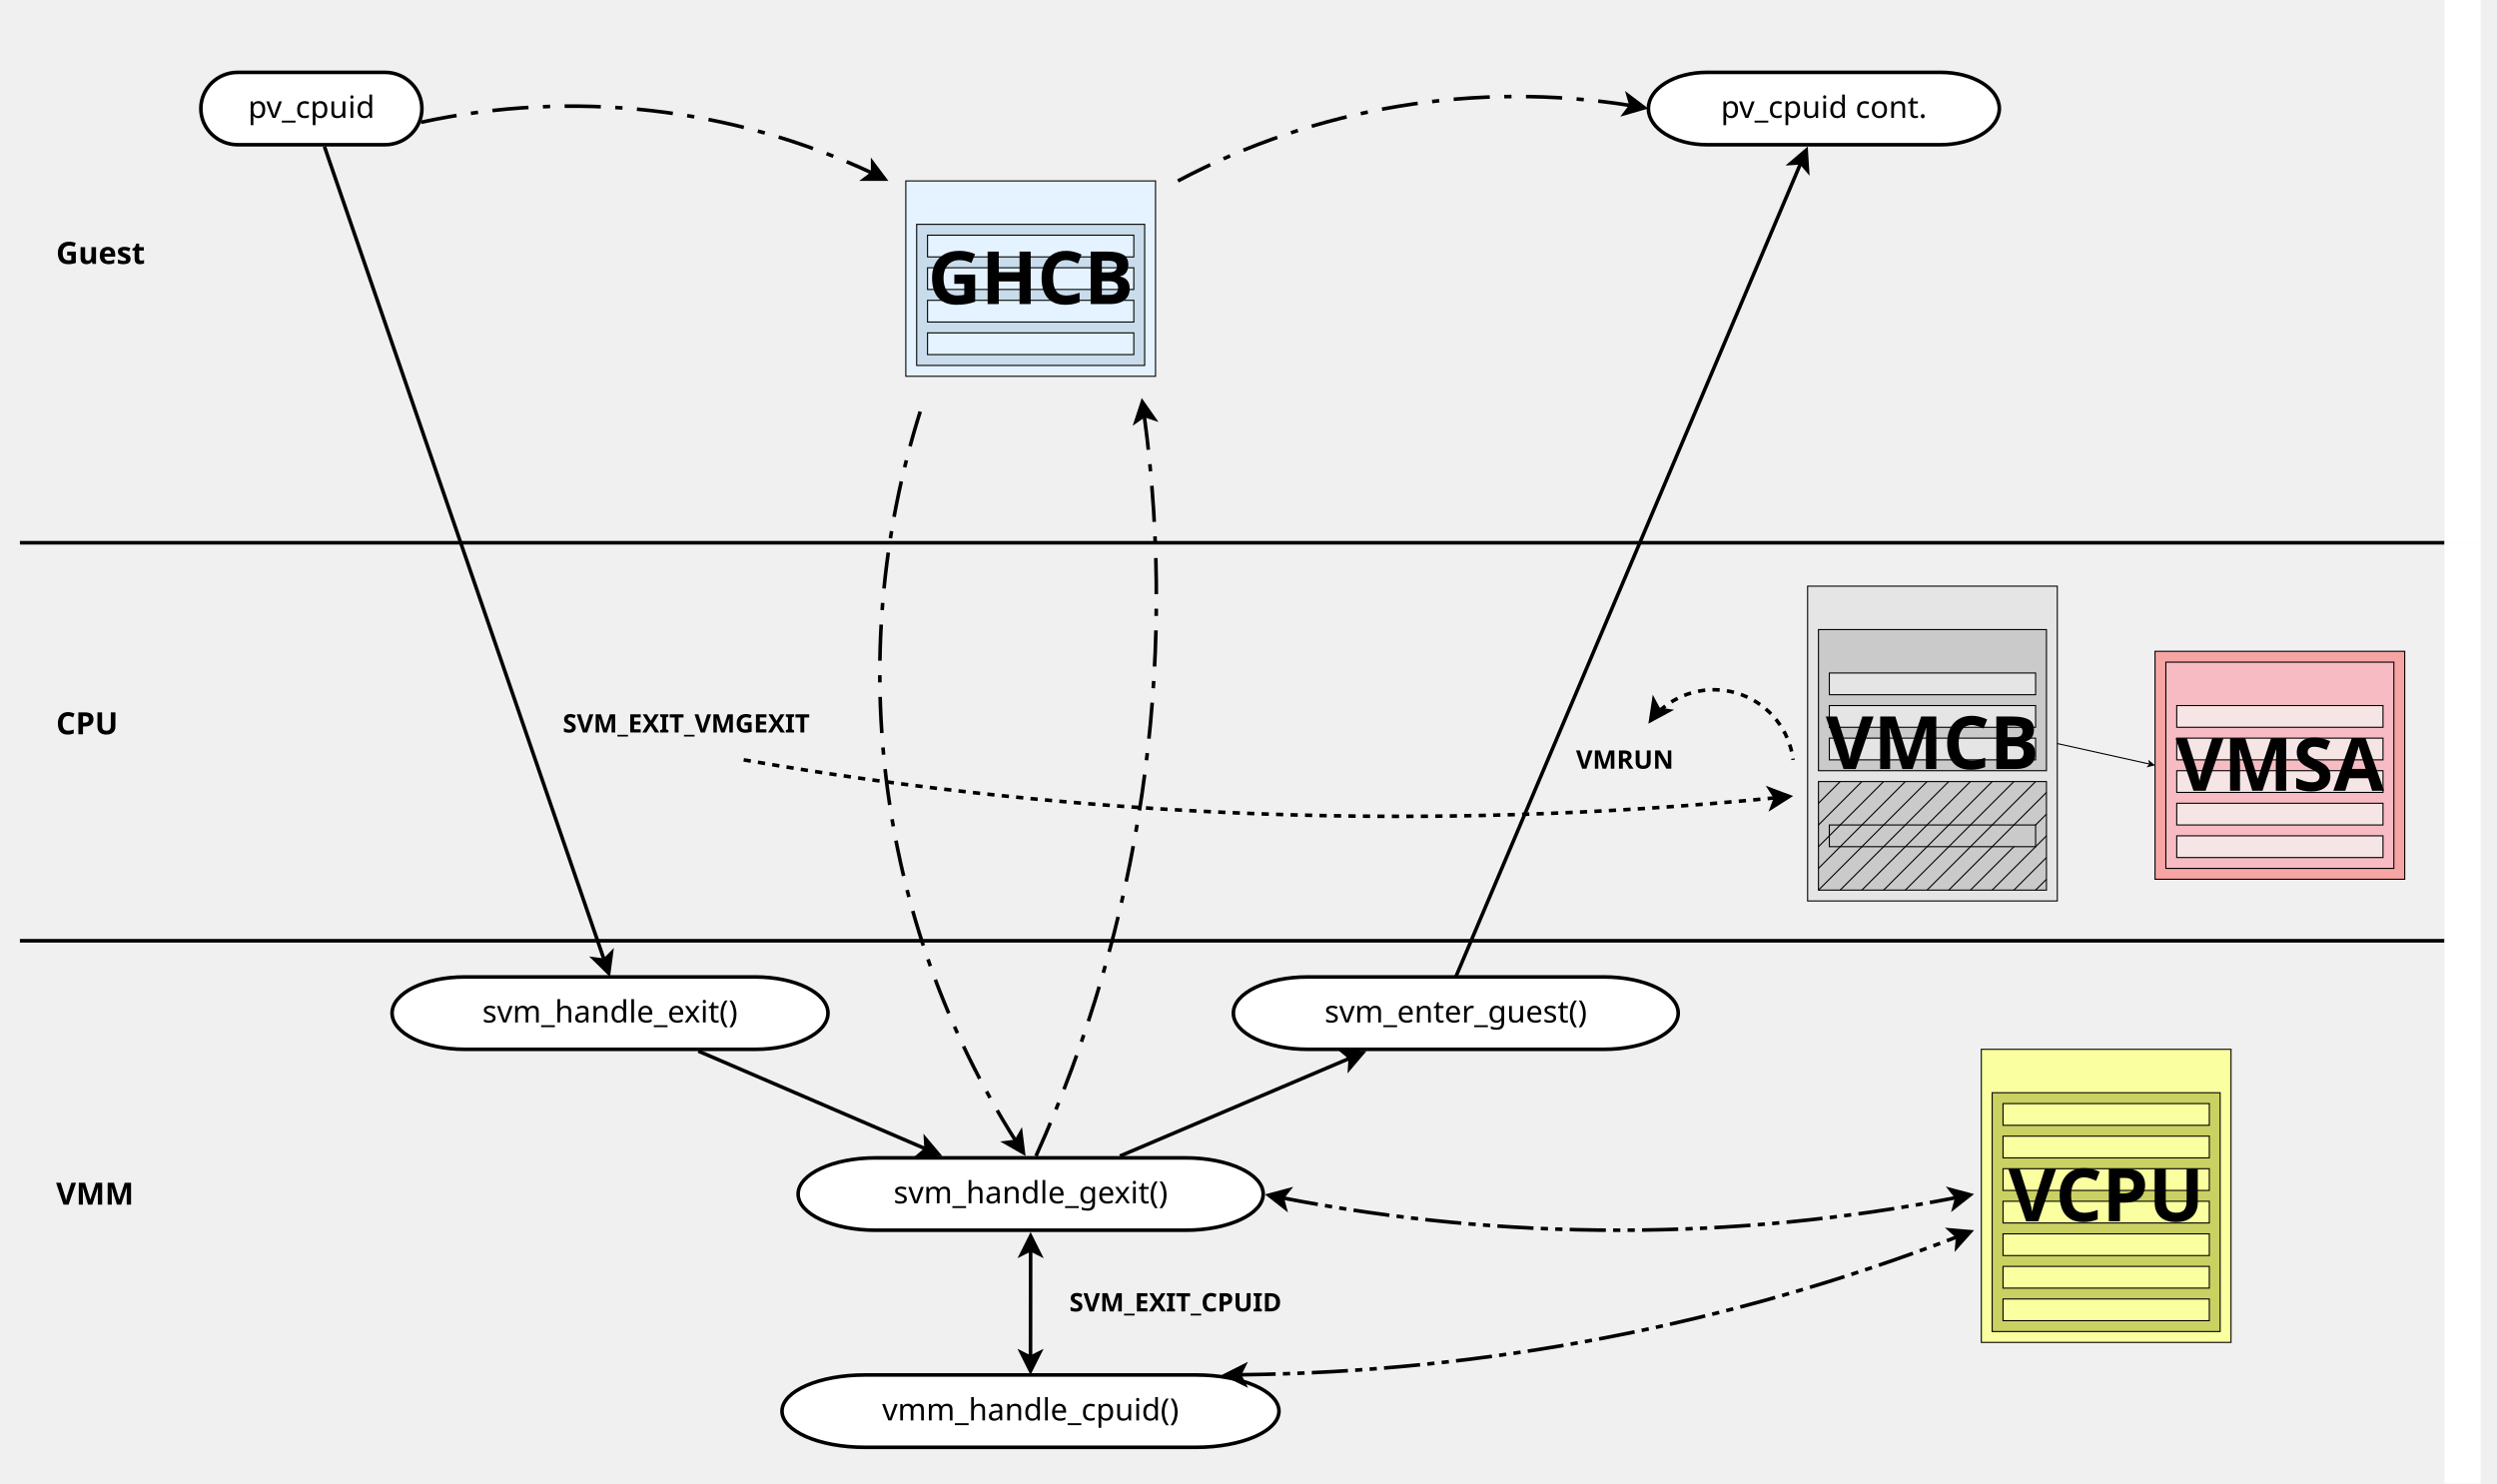
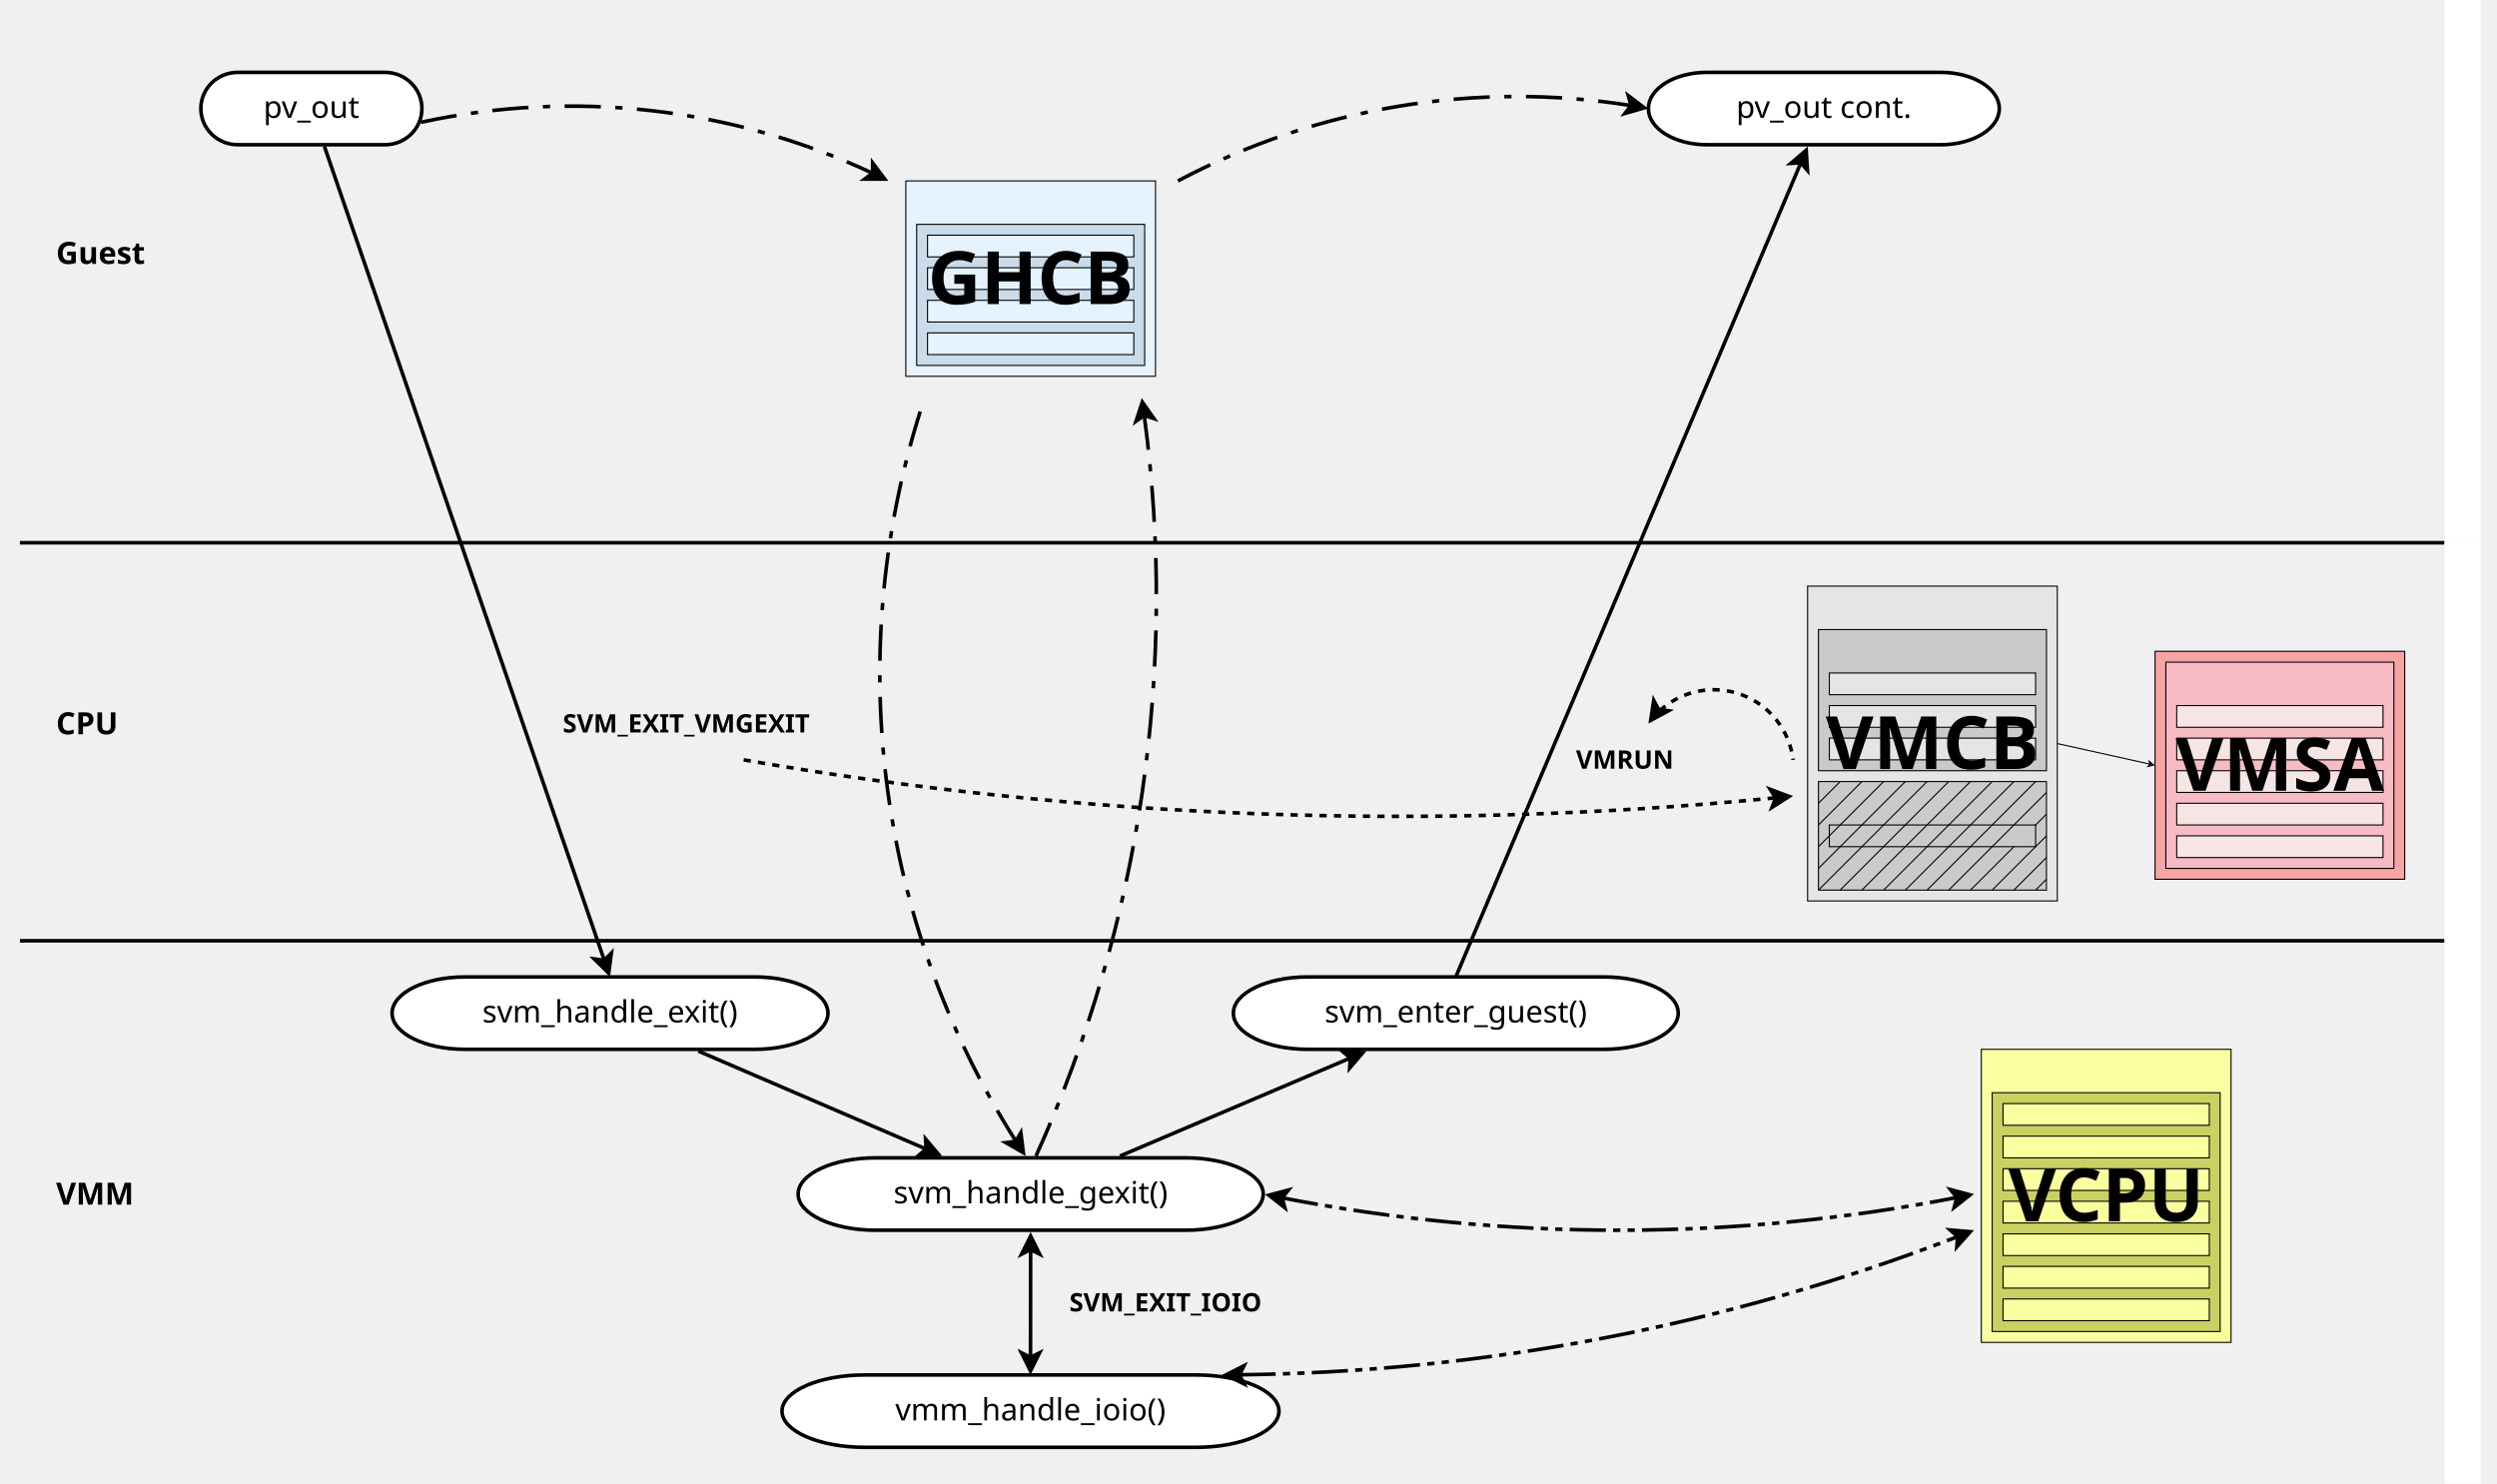
<svg xmlns="http://www.w3.org/2000/svg" width="69cm" height="41cm" viewBox="-2 0 1362 820">
  <defs />
  <g id="Background">
    <text font-size="16.933" style="fill: #000000; fill-opacity: 1; stroke: none;text-anchor:start;font-family:sans-serif;font-style:normal;font-weight:700" x="20" y="405.862">
      <tspan x="20" y="405.862">CPU</tspan>
    </text>
    <text font-size="16.933" style="fill: #000000; fill-opacity: 1; stroke: none;text-anchor:start;font-family:sans-serif;font-style:normal;font-weight:700" x="20" y="665.862">
      <tspan x="20" y="665.862">VMM</tspan>
    </text>
    <text font-size="16.933" style="fill: #000000; fill-opacity: 1; stroke: none;text-anchor:start;font-family:sans-serif;font-style:normal;font-weight:700" x="20" y="145.862">
      <tspan x="20" y="145.862">Guest</tspan>
    </text>
    <g>
      <path style="fill: #ffffff; fill-opacity: 1; stroke-opacity: 1; stroke-width: 2; stroke: #000000" fill-rule="evenodd" d="M 120.362 40 L 201.813,40 C 213.058,40 222.175,48.954 222.175,60 C 222.175,71.046 213.058,80 201.813,80 L 120.362,80 C 109.117,80 100,71.046 100,60 C 100,48.954 109.117,40 120.362,40z" />
      <text font-size="16.933" style="fill: #000000; fill-opacity: 1; stroke: none;text-anchor:middle;font-family:sans-serif;font-style:normal;font-weight:normal" x="161.088" y="65.135">
-         <tspan x="161.088" y="65.135">pv_cpuid</tspan>
+         <tspan x="161.088" y="65.135">pv_out</tspan>
      </text>
    </g>
    <g>
      <path style="fill: #ffffff; fill-opacity: 1; stroke-opacity: 1; stroke-width: 2; stroke: #000000" fill-rule="evenodd" d="M 245.838 540 L 406.438,540 C 428.612,540 446.588,548.954 446.588,560 C 446.588,571.046 428.612,580 406.438,580 L 245.838,580 C 223.664,580 205.688,571.046 205.688,560 C 205.688,548.954 223.664,540 245.838,540z" />
      <text font-size="16.933" style="fill: #000000; fill-opacity: 1; stroke: none;text-anchor:middle;font-family:sans-serif;font-style:normal;font-weight:normal" x="326.138" y="565.135">
        <tspan x="326.138" y="565.135">svm_handle_exit()</tspan>
      </text>
    </g>
    <g>
      <path style="fill: #ffffff; fill-opacity: 1; stroke-opacity: 1; stroke-width: 2; stroke: #000000" fill-rule="evenodd" d="M 711.613 540 L 875.513,540 C 898.143,540 916.488,548.954 916.488,560 C 916.488,571.046 898.143,580 875.513,580 L 711.613,580 C 688.983,580 670.638,571.046 670.638,560 C 670.638,548.954 688.983,540 711.613,540z" />
      <text font-size="16.933" style="fill: #000000; fill-opacity: 1; stroke: none;text-anchor:middle;font-family:sans-serif;font-style:normal;font-weight:normal" x="793.563" y="565.135">
        <tspan x="793.563" y="565.135">svm_enter_guest()</tspan>
      </text>
    </g>
    <g>
      <path style="fill: #ffffff; fill-opacity: 1; stroke-opacity: 1; stroke-width: 2; stroke: #000000" fill-rule="evenodd" d="M 466.963 760 L 650.063,760 C 675.344,760 695.838,768.954 695.838,780 C 695.838,791.046 675.344,800 650.063,800 L 466.963,800 C 441.682,800 421.188,791.046 421.188,780 C 421.188,768.954 441.682,760 466.963,760z" />
      <text font-size="16.933" style="fill: #000000; fill-opacity: 1; stroke: none;text-anchor:middle;font-family:sans-serif;font-style:normal;font-weight:normal" x="558.513" y="785.135">
-         <tspan x="558.513" y="785.135">vmm_handle_cpuid()</tspan>
+         <tspan x="558.513" y="785.135">vmm_handle_ioio()</tspan>
      </text>
    </g>
    <g>
      <path style="fill: #ffffff; fill-opacity: 1; stroke-opacity: 1; stroke-width: 2; stroke: #000000" fill-rule="evenodd" d="M 932.325 40 L 1061.62,40 C 1079.48,40 1093.95,48.954 1093.95,60 C 1093.95,71.046 1079.48,80 1061.62,80 L 932.325,80 C 914.472,80 900,71.046 900,60 C 900,48.954 914.472,40 932.325,40z" />
      <text font-size="16.933" style="fill: #000000; fill-opacity: 1; stroke: none;text-anchor:middle;font-family:sans-serif;font-style:normal;font-weight:normal" x="996.975" y="65.135">
-         <tspan x="996.975" y="65.135">pv_cpuid cont.</tspan>
+         <tspan x="996.975" y="65.135">pv_out cont.</tspan>
      </text>
    </g>
    <line style="fill: none; stroke-opacity: 1; stroke-width: 2; stroke: #000000" x1="0" y1="520" x2="1340" y2="520" />
    <line style="fill: none; stroke-opacity: 1; stroke-width: 2; stroke: #000000" x1="0" y1="300" x2="1340" y2="300" />
    <g>
      <path style="fill: #ffffff; fill-opacity: 1; stroke-opacity: 1; stroke-width: 2; stroke: #000000" fill-rule="evenodd" d="M 472.938 640 L 644.287,640 C 667.946,640 687.125,648.954 687.125,660 C 687.125,671.046 667.946,680 644.287,680 L 472.938,680 C 449.279,680 430.1,671.046 430.1,660 C 430.1,648.954 449.279,640 472.938,640z" />
      <text font-size="16.933" style="fill: #000000; fill-opacity: 1; stroke: none;text-anchor:middle;font-family:sans-serif;font-style:normal;font-weight:normal" x="558.612" y="665.135">
        <tspan x="558.612" y="665.135">svm_handle_gexit()</tspan>
      </text>
    </g>
    <g>
      <line style="fill: none; stroke-opacity: 1; stroke-width: 2; stroke: #000000" x1="168.305" y1="80.991" x2="322.972" y2="530.793" />
      <polygon style="fill: #000000; fill-opacity: 1; stroke-opacity: 1; stroke-width: 2; stroke: #000000" fill-rule="evenodd" points="325.411,537.885 317.431,530.055 322.972,530.793 326.887,526.803 " />
    </g>
    <g>
      <line style="fill: none; stroke-opacity: 1; stroke-width: 2; stroke: #000000" x1="374.963" y1="581.002" x2="500.844" y2="635.151" />
      <polygon style="fill: #000000; fill-opacity: 1; stroke-opacity: 1; stroke-width: 2; stroke: #000000" fill-rule="evenodd" points="507.734,638.114 496.572,638.756 500.844,635.151 500.523,629.57 " />
    </g>
    <g>
      <line style="fill: none; stroke-opacity: 1; stroke-width: 2; stroke: #000000" x1="558.582" y1="690.738" x2="558.522" y2="750.264" />
      <polygon style="fill: #000000; fill-opacity: 1; stroke-opacity: 1; stroke-width: 2; stroke: #000000" fill-rule="evenodd" points="558.589,683.238 563.579,693.243 558.582,690.738 553.579,693.233 " />
      <polygon style="fill: #000000; fill-opacity: 1; stroke-opacity: 1; stroke-width: 2; stroke: #000000" fill-rule="evenodd" points="558.514,757.764 553.524,747.759 558.522,750.264 563.524,747.769 " />
    </g>
    <g>
      <line style="fill: none; stroke-opacity: 1; stroke-width: 2; stroke: #000000" x1="607.957" y1="638.998" x2="735.26" y2="584.815" />
      <polygon style="fill: #000000; fill-opacity: 1; stroke-opacity: 1; stroke-width: 2; stroke: #000000" fill-rule="evenodd" points="742.161,581.878 734.918,590.395 735.26,584.815 731.001,581.194 " />
    </g>
    <g>
      <line style="fill: none; stroke-opacity: 1; stroke-width: 2; stroke: #000000" x1="793.562" y1="540" x2="984.281" y2="89.956" />
      <polygon style="fill: #000000; fill-opacity: 1; stroke-opacity: 1; stroke-width: 2; stroke: #000000" fill-rule="evenodd" points="987.207,83.05 987.909,94.208 984.281,89.956 978.701,90.306 " />
    </g>
    <text font-size="14.111" style="fill: #000000; fill-opacity: 1; stroke: none;text-anchor:start;font-family:sans-serif;font-style:normal;font-weight:700" x="300" y="404.885">
      <tspan x="300" y="404.885">SVM_EXIT_VMGEXIT</tspan>
    </text>
    <text font-size="14.111" style="fill: #000000; fill-opacity: 1; stroke: none;text-anchor:start;font-family:sans-serif;font-style:normal;font-weight:700" x="580" y="724.885">
-       <tspan x="580" y="724.885">SVM_EXIT_CPUID</tspan>
+       <tspan x="580" y="724.885">SVM_EXIT_IOIO</tspan>
    </text>
    <g transform="matrix(0.3,0,0,0.3,916,202)">
      <rect style="fill: #faffa0; fill-opacity: 1; stroke-opacity: 1; stroke-width: 2; stroke: #000000" x="560" y="1260" width="460" height="540" rx="0" ry="0" />
      <text font-size="12.8" style="fill: #000000; fill-opacity: 1; stroke: none;text-anchor:middle;font-family:sans-serif;font-style:normal;font-weight:normal" x="790" y="1533.88">
        <tspan x="790" y="1533.88" />
      </text>
      <g>
        <rect style="fill: #cad162; fill-opacity: 1; stroke-opacity: 1; stroke-width: 2; stroke: #000000" x="580" y="1340" width="420" height="440" rx="0" ry="0" />
        <text font-size="12.8" style="fill: #000000; fill-opacity: 1; stroke: none;text-anchor:middle;font-family:sans-serif;font-style:normal;font-weight:normal" x="790" y="1563.88">
          <tspan x="790" y="1563.88" />
        </text>
      </g>
      <rect style="fill: #faffa0; fill-opacity: 1; stroke-opacity: 1; stroke-width: 2; stroke: #000000" x="600" y="1420" width="380" height="40" rx="0" ry="0" />
      <rect style="fill: #faffa0; fill-opacity: 1; stroke-opacity: 1; stroke-width: 2; stroke: #000000" x="600" y="1720" width="380" height="40" rx="0" ry="0" />
      <rect style="fill: #faffa0; fill-opacity: 1; stroke-opacity: 1; stroke-width: 2; stroke: #000000" x="600" y="1360" width="380" height="40" rx="0" ry="0" />
      <rect style="fill: #faffa0; fill-opacity: 1; stroke-opacity: 1; stroke-width: 2; stroke: #000000" x="600" y="1660" width="380" height="40" rx="0" ry="0" />
      <rect style="fill: #faffa0; fill-opacity: 1; stroke-opacity: 1; stroke-width: 2; stroke: #000000" x="600" y="1600" width="380" height="40" rx="0" ry="0" />
      <rect style="fill: #faffa0; fill-opacity: 1; stroke-opacity: 1; stroke-width: 2; stroke: #000000" x="600" y="1540" width="380" height="40" rx="0" ry="0" />
      <rect style="fill: #faffa0; fill-opacity: 1; stroke-opacity: 1; stroke-width: 2; stroke: #000000" x="600" y="1480" width="380" height="40" rx="0" ry="0" />
      <text font-size="135.467" style="fill: #000000; fill-opacity: 1; stroke: none;text-anchor:middle;font-family:sans-serif;font-style:normal;font-weight:700" x="790" y="1576.9">
        <tspan x="790" y="1576.9">VCPU</tspan>
      </text>
    </g>
    <g transform="matrix(0.3,0,0,0.3,321.612,-452)">
      <rect style="fill: #e4f3ff; fill-opacity: 1; stroke-opacity: 1; stroke-width: 2; stroke: #000000" x="560" y="1840" width="460" height="360" rx="0" ry="0" />
      <text font-size="12.8" style="fill: #000000; fill-opacity: 1; stroke: none;text-anchor:middle;font-family:sans-serif;font-style:normal;font-weight:normal" x="790" y="2023.88">
        <tspan x="790" y="2023.88" />
      </text>
      <g>
        <rect style="fill: #c9dcec; fill-opacity: 1; stroke-opacity: 1; stroke-width: 2; stroke: #000000" x="580" y="1920" width="420" height="260" rx="0" ry="0" />
        <text font-size="12.8" style="fill: #000000; fill-opacity: 1; stroke: none;text-anchor:middle;font-family:sans-serif;font-style:normal;font-weight:normal" x="790" y="2053.88">
          <tspan x="790" y="2053.88" />
        </text>
      </g>
      <rect style="fill: #e4f3ff; fill-opacity: 1; stroke-opacity: 1; stroke-width: 2; stroke: #000000" x="600" y="1940" width="380" height="40" rx="0" ry="0" />
      <rect style="fill: #e4f3ff; fill-opacity: 1; stroke-opacity: 1; stroke-width: 2; stroke: #000000" x="600" y="2000" width="380" height="40" rx="0" ry="0" />
      <rect style="fill: #e4f3ff; fill-opacity: 1; stroke-opacity: 1; stroke-width: 2; stroke: #000000" x="600" y="2120" width="380" height="40" rx="0" ry="0" />
      <rect style="fill: #e4f3ff; fill-opacity: 1; stroke-opacity: 1; stroke-width: 2; stroke: #000000" x="600" y="2060" width="380" height="40" rx="0" ry="0" />
      <text font-size="135.467" style="fill: #000000; fill-opacity: 1; stroke: none;text-anchor:middle;font-family:sans-serif;font-style:normal;font-weight:700" x="790" y="2066.9">
        <tspan x="790" y="2066.9">GHCB</tspan>
      </text>
    </g>
    <g transform="matrix(0.3,0,0,0.3,664,324)">
      <g>
        <rect style="fill: #f7a4a4; fill-opacity: 1; stroke-opacity: 1; stroke-width: 2; stroke: #000000" x="1720" y="120" width="460" height="420" rx="0" ry="0" />
        <text font-size="12.8" style="fill: #000000; fill-opacity: 1; stroke: none;text-anchor:middle;font-family:sans-serif;font-style:normal;font-weight:normal" x="1950" y="333.881">
          <tspan x="1950" y="333.881" />
        </text>
      </g>
      <g>
        <rect style="fill: #f7bcc3; fill-opacity: 1; stroke-opacity: 1; stroke-width: 2; stroke: #000000" x="1740" y="140" width="420" height="380" rx="0" ry="0" />
        <text font-size="12.8" style="fill: #000000; fill-opacity: 1; stroke: none;text-anchor:middle;font-family:sans-serif;font-style:normal;font-weight:normal" x="1950" y="333.881">
          <tspan x="1950" y="333.881" />
        </text>
      </g>
      <rect style="fill: #f7bcc3; fill-opacity: 1; stroke-opacity: 1; stroke-width: 2; stroke: #f7bcc3" x="1760" y="160" width="380" height="40" rx="0" ry="0" />
      <rect style="fill: #f5e5e5; fill-opacity: 1; stroke-opacity: 1; stroke-width: 2; stroke: #000000" x="1760" y="460" width="380" height="40" rx="0" ry="0" />
      <rect style="fill: #f5e5e5; fill-opacity: 1; stroke-opacity: 1; stroke-width: 2; stroke: #000000" x="1760" y="400" width="380" height="40" rx="0" ry="0" />
      <rect style="fill: #f5e5e5; fill-opacity: 1; stroke-opacity: 1; stroke-width: 2; stroke: #000000" x="1760" y="340" width="380" height="40" rx="0" ry="0" />
      <rect style="fill: #f5e5e5; fill-opacity: 1; stroke-opacity: 1; stroke-width: 2; stroke: #000000" x="1760" y="280" width="380" height="40" rx="0" ry="0" />
      <rect style="fill: #f5e5e5; fill-opacity: 1; stroke-opacity: 1; stroke-width: 2; stroke: #000000" x="1760" y="220" width="380" height="40" rx="0" ry="0" />
      <text font-size="135.467" style="fill: #000000; fill-opacity: 1; stroke: none;text-anchor:middle;font-family:sans-serif;font-style:normal;font-weight:700" x="1950" y="376.897">
        <tspan x="1950" y="376.897">VMSA</tspan>
      </text>
      <g>
        <rect style="fill: #e5e5e5; fill-opacity: 1; stroke-opacity: 1; stroke-width: 2; stroke: #000000" x="1080" y="0" width="460" height="580" rx="0" ry="0" />
        <text font-size="12.8" style="fill: #000000; fill-opacity: 1; stroke: none;text-anchor:middle;font-family:sans-serif;font-style:normal;font-weight:normal" x="1310" y="293.881">
          <tspan x="1310" y="293.881" />
        </text>
      </g>
      <g>
        <g>
          <rect style="fill: #cacaca; fill-opacity: 1; stroke-opacity: 1; stroke-width: 2; stroke: #000000" x="1100" y="360" width="420" height="200" rx="0" ry="0" />
          <text font-size="12.8" style="fill: #000000; fill-opacity: 1; stroke: none;text-anchor:middle;font-family:sans-serif;font-style:normal;font-weight:normal" x="1310" y="463.881">
            <tspan x="1310" y="463.881" />
          </text>
        </g>
        <line style="fill: none; stroke-opacity: 1; stroke-width: 2; stroke: #000000" x1="1380" y1="560" x2="1520" y2="420" />
        <g>
          <rect style="fill: #cacaca; fill-opacity: 1; stroke-opacity: 1; stroke-width: 2; stroke: #000000" x="1100" y="80" width="420" height="260" rx="0" ry="0" />
          <text font-size="12.8" style="fill: #000000; fill-opacity: 1; stroke: none;text-anchor:middle;font-family:sans-serif;font-style:normal;font-weight:normal" x="1310" y="213.881">
            <tspan x="1310" y="213.881" />
          </text>
          <rect style="fill: #e5e5e5; fill-opacity: 1; stroke-opacity: 1; stroke-width: 2; stroke: #000000" x="1120" y="280" width="380" height="40" rx="0" ry="0" />
          <rect style="fill: #e5e5e5; fill-opacity: 1; stroke-opacity: 1; stroke-width: 2; stroke: #000000" x="1120" y="220" width="380" height="40" rx="0" ry="0" />
          <rect style="fill: #e5e5e5; fill-opacity: 1; stroke-opacity: 1; stroke-width: 2; stroke: #000000" x="1120" y="160" width="380" height="40" rx="0" ry="0" />
          <rect style="fill: #cacaca; fill-opacity: 1; stroke-opacity: 1; stroke-width: 2.35099e-37; stroke: #cacaca" x="1120" y="100" width="380" height="40" rx="0" ry="0" />
          <rect style="fill: #cacaca; fill-opacity: 1; stroke-opacity: 1; stroke-width: 2; stroke: #000000" x="1120" y="440" width="380" height="40" rx="0" ry="0" />
          <line style="fill: none; stroke-opacity: 1; stroke-width: 2; stroke: #000000" x1="1100" y1="400" x2="1140" y2="360" />
          <line style="fill: none; stroke-opacity: 1; stroke-width: 2; stroke: #000000" x1="1100" y1="440" x2="1180" y2="360" />
          <line style="fill: none; stroke-opacity: 1; stroke-width: 2; stroke: #000000" x1="1180" y1="560" x2="1380" y2="360" />
          <line style="fill: none; stroke-opacity: 1; stroke-width: 2; stroke: #000000" x1="1100" y1="520" x2="1260" y2="360" />
          <line style="fill: none; stroke-opacity: 1; stroke-width: 2; stroke: #000000" x1="1100" y1="560" x2="1300" y2="360" />
          <line style="fill: none; stroke-opacity: 1; stroke-width: 2; stroke: #000000" x1="1100" y1="480" x2="1220" y2="360" />
          <line style="fill: none; stroke-opacity: 1; stroke-width: 2; stroke: #000000" x1="1140" y1="560" x2="1340" y2="360" />
          <line style="fill: none; stroke-opacity: 1; stroke-width: 2; stroke: #000000" x1="1500" y1="560" x2="1520" y2="540" />
          <line style="fill: none; stroke-opacity: 1; stroke-width: 2; stroke: #000000" x1="1460" y1="560" x2="1520" y2="500" />
          <line style="fill: none; stroke-opacity: 1; stroke-width: 2; stroke: #000000" x1="1220" y1="560" x2="1420" y2="360" />
          <line style="fill: none; stroke-opacity: 1; stroke-width: 2; stroke: #000000" x1="1260" y1="560" x2="1460" y2="360" />
          <line style="fill: none; stroke-opacity: 1; stroke-width: 2; stroke: #000000" x1="1300" y1="560" x2="1500" y2="360" />
          <line style="fill: none; stroke-opacity: 1; stroke-width: 2; stroke: #000000" x1="1340" y1="560" x2="1520" y2="380" />
          <line style="fill: none; stroke-opacity: 1; stroke-width: 2; stroke: #000000" x1="1420" y1="560" x2="1520" y2="460" />
        </g>
        <text font-size="135.467" style="fill: #000000; fill-opacity: 1; stroke: none;text-anchor:middle;font-family:sans-serif;font-style:normal;font-weight:700" x="1310" y="336.897">
          <tspan x="1310" y="336.897">VMCB</tspan>
        </text>
      </g>
      <line style="fill: none; stroke-opacity: 1; stroke-width: 2; stroke: #000000" x1="1540" y1="290" x2="1710.5" y2="327.888" />
      <polygon style="fill: #000000; fill-opacity: 1; stroke-opacity: 1; stroke-width: 2; stroke: #000000" fill-rule="evenodd" points="1717.82,329.515 1706.97,332.227 1710.5,327.888 1709.14,322.465 " />
    </g>
    <rect style="fill: #ffffff; fill-opacity: 1; stroke-opacity: 1; stroke-width: 0.02; stroke: #000000" x="1340" y="520" width="20" height="300" rx="0" ry="0" />
    <rect style="fill: #ffffff; fill-opacity: 1; stroke-opacity: 1; stroke-width: 0.02; stroke: #000000" x="1340" y="0" width="20" height="300" rx="0" ry="0" />
    <rect style="fill: #ffffff; fill-opacity: 1; stroke-opacity: 1; stroke-width: 0.02; stroke: #000000" x="1340" y="300" width="20" height="220" rx="0" ry="0" />
    <line style="fill: none; stroke-opacity: 1; stroke-width: 0.02; stroke: #000000" x1="1340" y1="820" x2="0" y2="820" />
    <g>
      <path style="fill: none; stroke-opacity: 1; stroke-width: 2; stroke-dasharray: 20 8 4 8; stroke: #000000" d="M 561.552,638.996 A 751.238,751.238 0 0 0 621.362,229.64" />
      <polygon style="fill: #000000; fill-opacity: 1; stroke-opacity: 1; stroke-width: 2; stroke: #000000" fill-rule="evenodd" points="620.327,222.212 626.736,231.373 621.424,229.631 616.844,232.836 " />
    </g>
    <g>
      <path style="fill: none; stroke-opacity: 1; stroke-width: 2; stroke-dasharray: 20 8 4 8; stroke: #000000" d="M 550.495,630.844 A 481.471,481.471 0 0 1 500,220" />
      <polygon style="fill: #000000; fill-opacity: 1; stroke-opacity: 1; stroke-width: 2; stroke: #000000" fill-rule="evenodd" points="554.566,637.142 544.865,631.584 550.412,630.897 553.192,626.046 " />
    </g>
    <text font-size="14.111" style="fill: #000000; fill-opacity: 1; stroke: none;text-anchor:start;font-family:sans-serif;font-style:normal;font-weight:700" x="860" y="424.885">
      <tspan x="860" y="424.885">VMRUN</tspan>
    </text>
    <g>
      <path style="fill: none; stroke-opacity: 1; stroke-width: 2; stroke-dasharray: 4; stroke: #000000" d="M 400,420 A 2115,2115 0 0 0 970.313,440.98" />
      <polygon style="fill: #000000; fill-opacity: 1; stroke-opacity: 1; stroke-width: 2; stroke: #000000" fill-rule="evenodd" points="977.776,440.23 968.344,446.233 970.316,441.003 967.314,436.287 " />
    </g>
    <g>
      <path style="fill: none; stroke-opacity: 1; stroke-width: 2; stroke-dasharray: 4; stroke: #000000" d="M 906.318,392.82 A 44.194,44.194 0 0 1 980,420" />
      <polygon style="fill: #000000; fill-opacity: 1; stroke-opacity: 1; stroke-width: 2; stroke: #000000" fill-rule="evenodd" points="901.287,398.171 902.953,387.116 905.603,392.038 911.131,392.871 " />
    </g>
    <g>
      <path style="fill: none; stroke-opacity: 1; stroke-width: 2; stroke-dasharray: 20 4 4 4 4 4; stroke: #000000" d="M 697.639,662.104 A 974.709,974.709 0 0 0 1070.45,661.914" />
      <polygon style="fill: #000000; fill-opacity: 1; stroke-opacity: 1; stroke-width: 2; stroke: #000000" fill-rule="evenodd" points="690.282,660.647 701.082,657.754 697.63,662.151 699.076,667.551 " />
      <polygon style="fill: #000000; fill-opacity: 1; stroke-opacity: 1; stroke-width: 2; stroke: #000000" fill-rule="evenodd" points="1077.81,660.451 1069.02,667.363 1070.46,661.962 1067.01,657.569 " />
    </g>
    <g>
      <path style="fill: none; stroke-opacity: 1; stroke-width: 2; stroke-dasharray: 20 4 4 4 4 4; stroke: #000000" d="M 674.004,759.908 A 1137.24,1137.24 0 0 0 1070.93,683.548" />
      <polygon style="fill: #000000; fill-opacity: 1; stroke-opacity: 1; stroke-width: 2; stroke: #000000" fill-rule="evenodd" points="666.504,759.971 676.49,754.943 674.004,759.95 676.518,764.943 " />
      <polygon style="fill: #000000; fill-opacity: 1; stroke-opacity: 1; stroke-width: 2; stroke: #000000" fill-rule="evenodd" points="1077.92,680.824 1070.47,689.156 1070.95,683.587 1066.78,679.859 " />
    </g>
    <g>
      <path style="fill: none; stroke-opacity: 1; stroke-width: 2; stroke-dasharray: 20 8 4 8; stroke: #000000" d="M 221.68,67.597 A 391.666,391.666 0 0 1 471.24,95.756" />
      <polygon style="fill: #000000; fill-opacity: 1; stroke-opacity: 1; stroke-width: 2; stroke: #000000" fill-rule="evenodd" points="478,99 466.82,99.001 471.292,95.646 471.291,90.056 " />
    </g>
    <g>
      <path style="fill: none; stroke-opacity: 1; stroke-width: 2; stroke-dasharray: 20 8 4 8; stroke: #000000" d="M 640,100 A 399.62,399.62 0 0 1 890.407,58.348" />
      <polygon style="fill: #000000; fill-opacity: 1; stroke-opacity: 1; stroke-width: 2; stroke: #000000" fill-rule="evenodd" points="897.801,59.594 887.059,62.693 890.426,58.231 888.876,52.86 " />
    </g>
  </g>
</svg>
